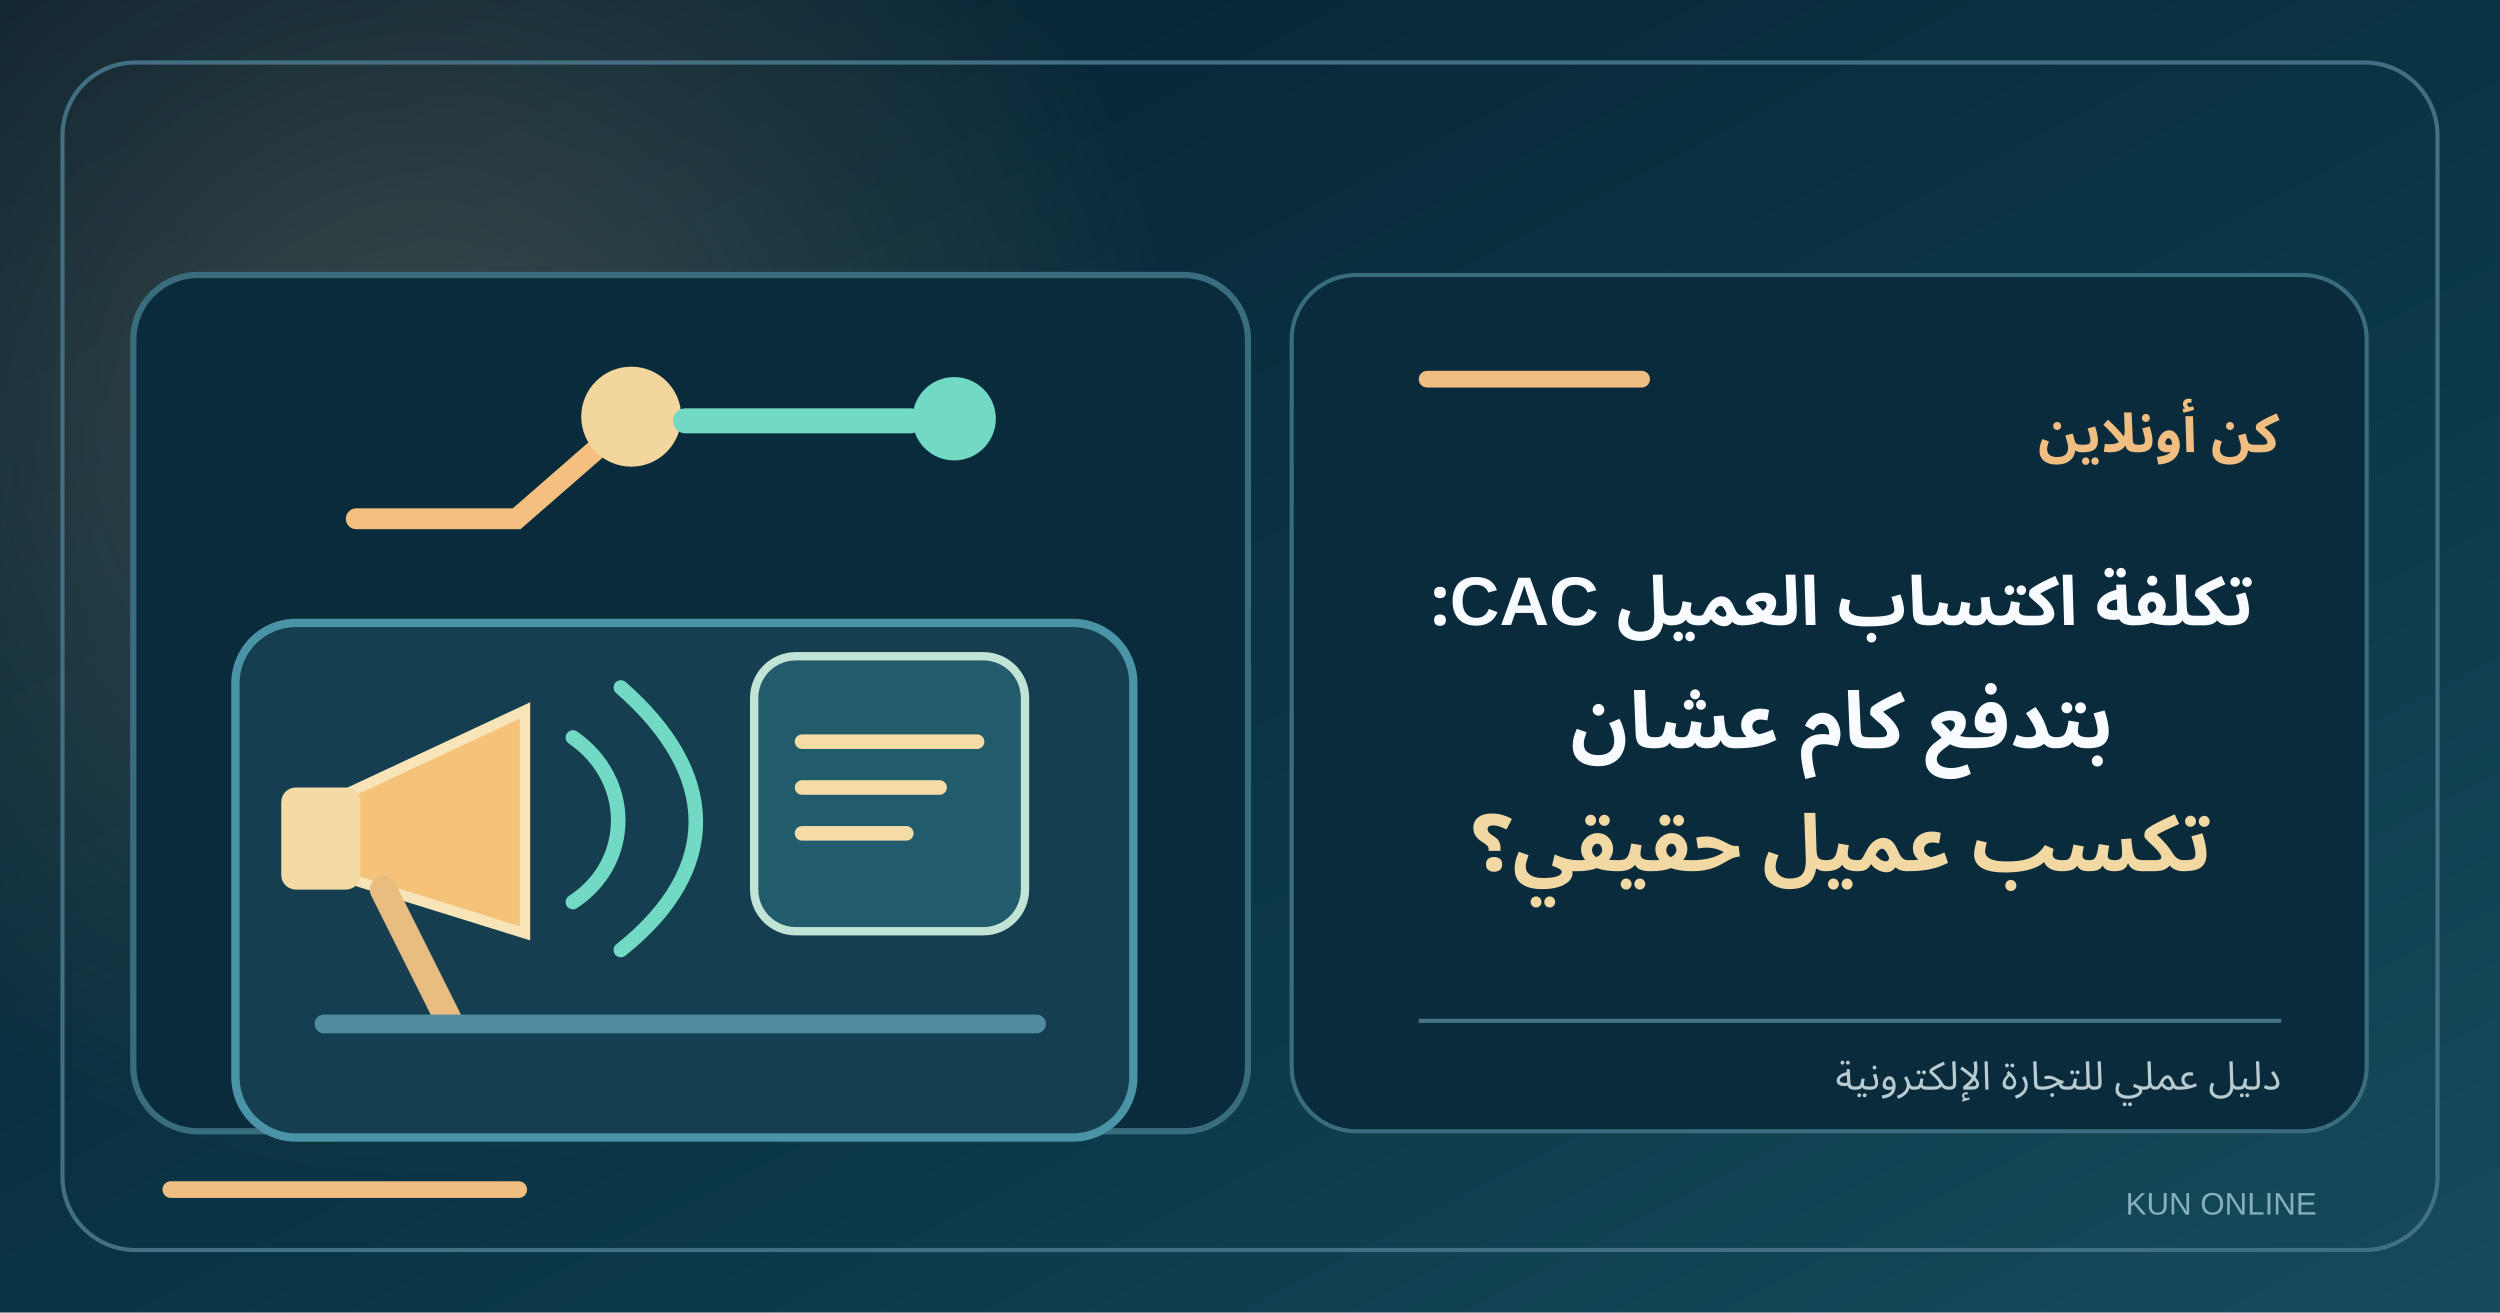
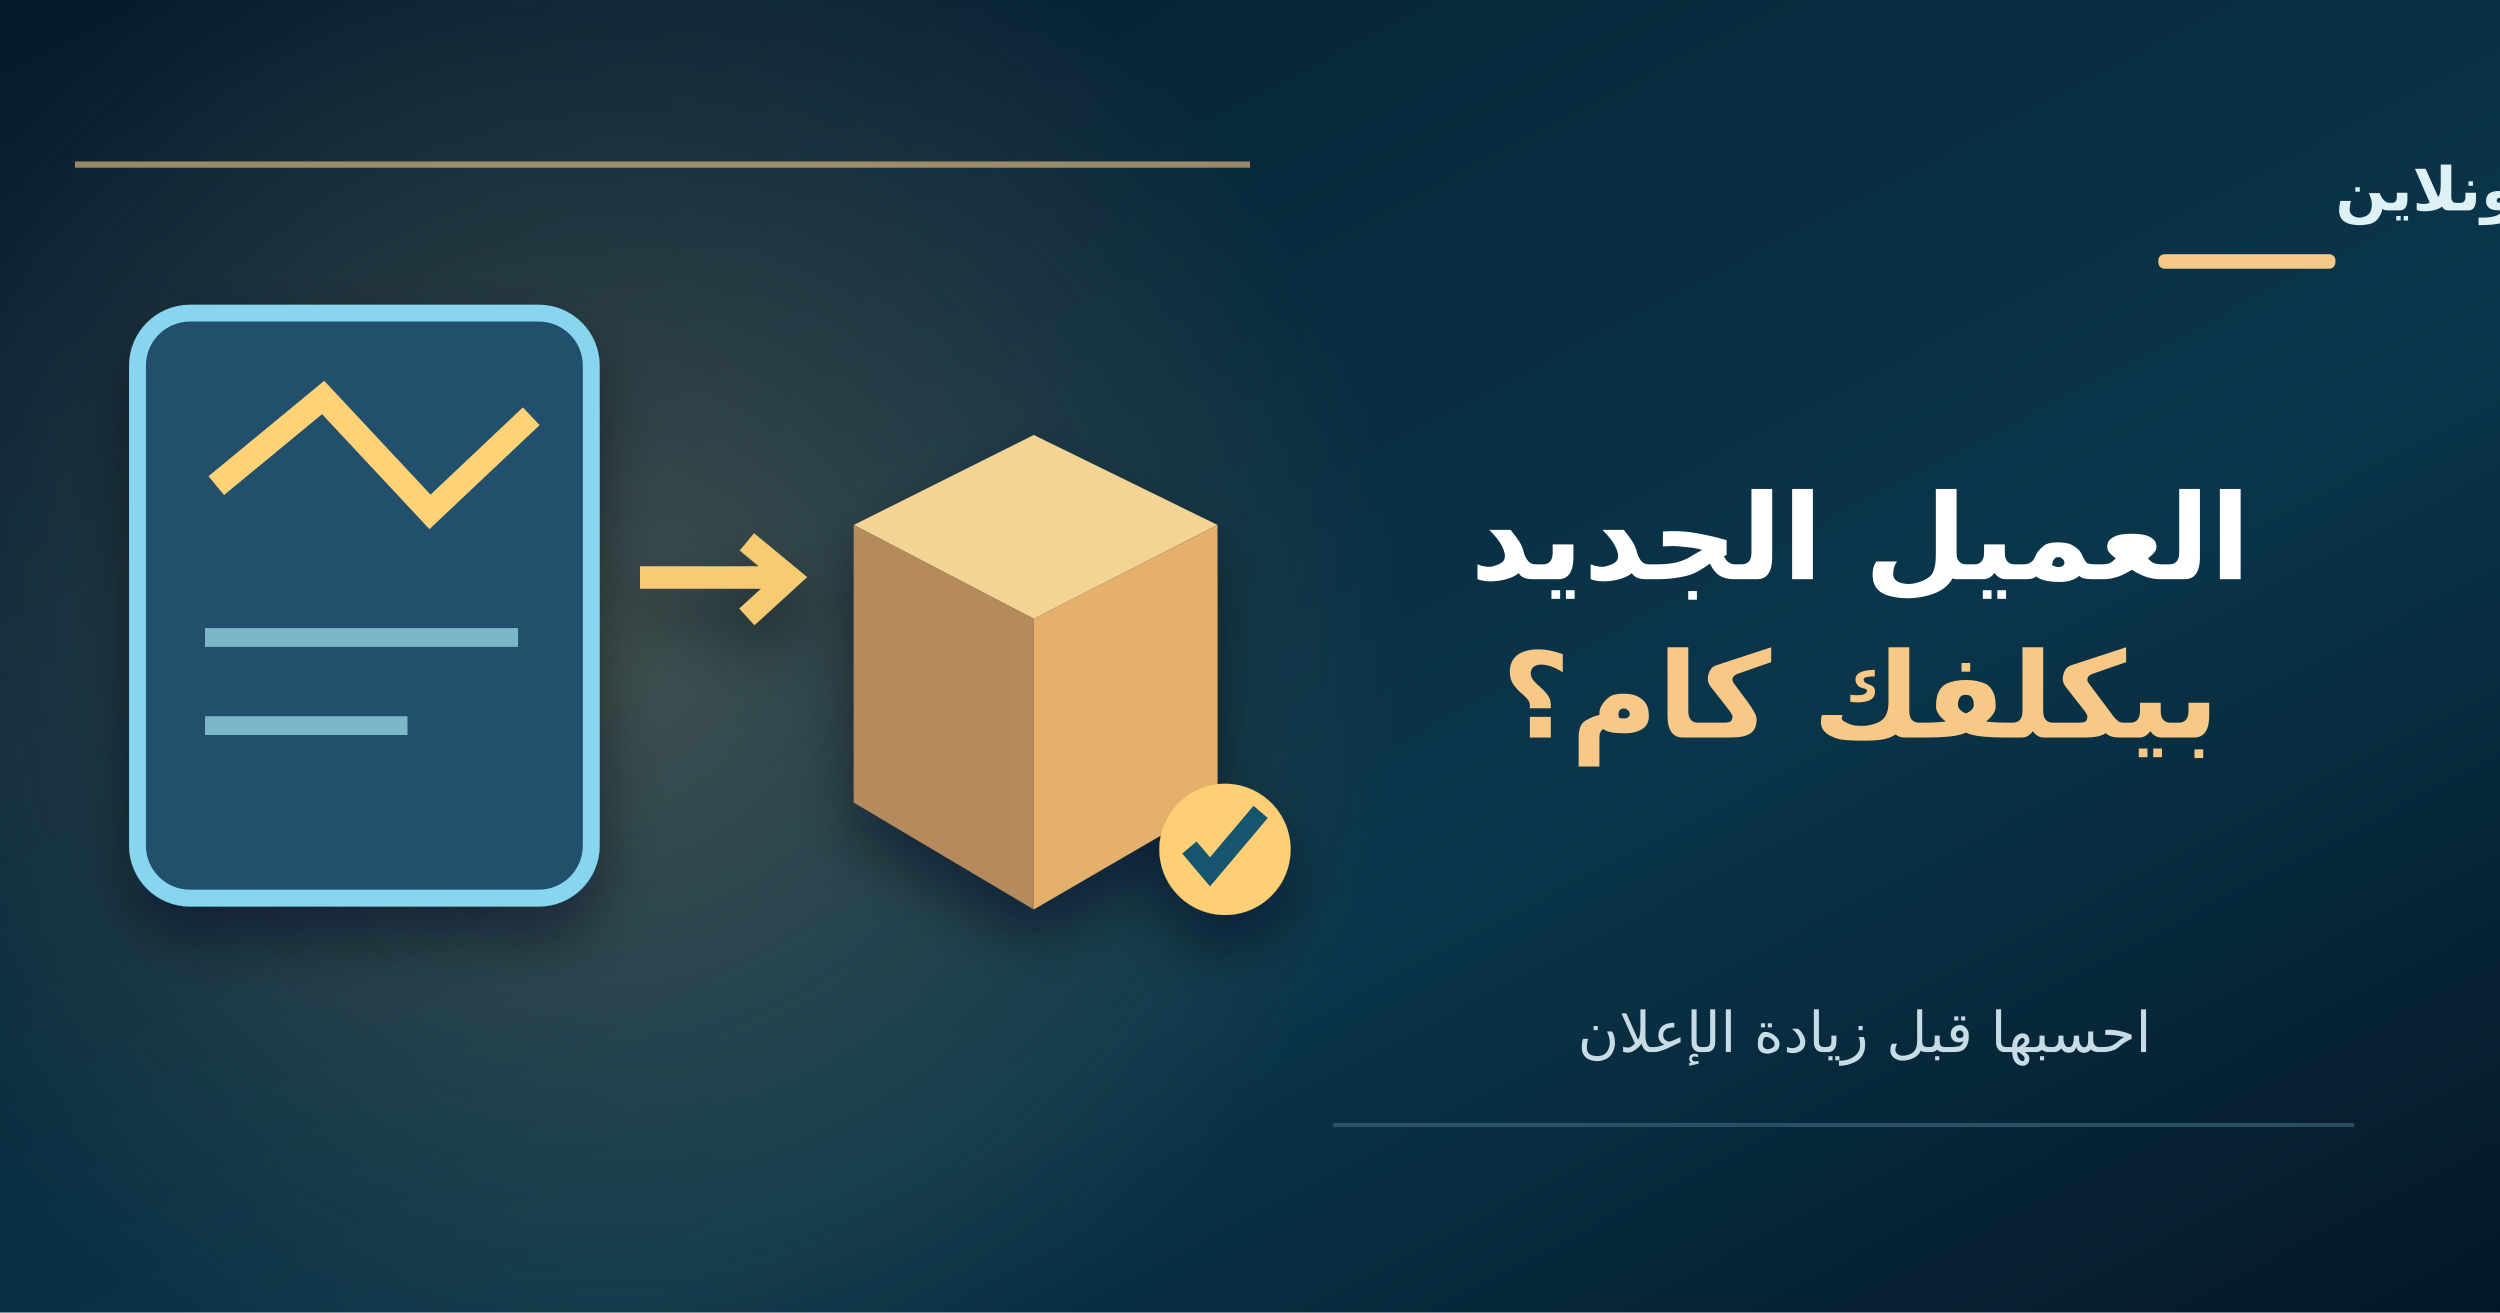
<svg xmlns="http://www.w3.org/2000/svg" width="1200" height="630" viewBox="0 0 1200 630" role="img" aria-labelledby="title desc">
  <defs>
-     <linearGradient id="back" x1="0" y1="0" x2="1" y2="1">
-       <stop stop-color="#071e2e" />
-       <stop offset=".54" stop-color="#0a3546" />
-       <stop offset="1" stop-color="#164b5b" />
+     <linearGradient id="bg" x1="0" y1="0" x2="1" y2="1">
+       <stop stop-color="#061b2d" />
+       <stop offset=".62" stop-color="#0a364b" />
+       <stop offset="1" stop-color="#041728" />
    </linearGradient>
-     <radialGradient id="shine">
-       <stop stop-color="#ffcf8f" stop-opacity=".2" />
-       <stop offset="1" stop-color="#ffcf8f" stop-opacity="0" />
+     <radialGradient id="glow">
+       <stop stop-color="#f8c986" stop-opacity=".23" />
+       <stop offset="1" stop-color="#f8c986" stop-opacity="0" />
    </radialGradient>
+     <linearGradient id="glass" x1="0" y1="0" x2="1" y2="1">
+       <stop stop-color="#2b6675" />
+       <stop offset="1" stop-color="#15384b" />
+     </linearGradient>
+     <filter id="drop" x="-30%" y="-30%" width="170%" height="170%">
+       <feDropShadow dx="0" dy="17" stdDeviation="16" flood-color="#010e19" flood-opacity=".45" />
+     </filter>
  </defs>
-   <rect width="1200" height="630" fill="url(#back)" />
-   <circle cx="200" cy="200" r="370" fill="url(#shine)" />
-   <rect x="30" y="30" width="1140" height="570" rx="35" fill="none" stroke="#426f81" stroke-width="2" />
-   <rect x="64" y="132" width="535" height="411" rx="31" fill="#092b3b" stroke="#396c7d" stroke-width="3" />
-   <g id="topic-illustration" transform="translate(87 160)">
-     <rect x="26" y="139" width="431" height="247" rx="29" fill="#153f50" stroke="#4b94a7" stroke-width="4" />
-     <path d="M75 223L165 181L165 288L75 260Z" fill="#f5c27a" stroke="#f8e4b9" stroke-width="5" />
-     <rect x="48" y="218" width="38" height="49" rx="7" fill="#f4dba6" />
-     <path d="M97 267L128 329" stroke="#e9bd80" stroke-width="13" stroke-linecap="round" />
-     <path d="M188 194C217 214 217 254 188 273M211 170C258 211 260 257 211 296" fill="none" stroke="#72d9c5" stroke-width="7" stroke-linecap="round" />
-     <rect x="275" y="155" width="130" height="132" rx="20" fill="#225c6c" stroke="#c1e4d7" stroke-width="4" />
-     <path d="M298 196H382M298 218H364M298 240H348" stroke="#f5dca7" stroke-width="7" stroke-linecap="round" />
-     <path d="M84 89H161L200 55" fill="none" stroke="#f4c080" stroke-width="10" stroke-linecap="round" />
-     <circle cx="216" cy="40" r="24" fill="#f2d69d" />
-     <path d="M242 42H350" stroke="#72d9c5" stroke-width="12" stroke-linecap="round" />
-     <circle cx="371" cy="41" r="20" fill="#72d9c5" />
-     <rect x="64" y="327" width="351" height="9" rx="4.5" fill="#508ba0" />
+   <rect width="1200" height="630" fill="url(#bg)" />
+   <circle cx="290" cy="310" r="381" fill="url(#glow)" />
+   <path d="M36 79H600" stroke="#f8c986" stroke-width="3" opacity=".6" />
+   <g id="topic-art" filter="url(#drop)" transform="translate(-15 0) scale(.90)">
+     <g>
+       <rect x="90" y="167" width="242" height="312" rx="28" fill="#204f6c" stroke="#87d5ee" stroke-width="9" />
+       <path d="M132 259L189 212L246 273L300 222" stroke="#ffd276" stroke-width="13" fill="none" />
+       <path d="M126 340H293M126 387H234" stroke="#7cb7c9" stroke-width="10" />
+       <path d="M358 308H435M415 289L438 308L415 329" fill="none" stroke="#f7cb72" stroke-width="12" />
+       <path d="M472 280L568 232L666 280L568 330Z" fill="#f3d495" />
+       <path d="M472 280L568 330V485L472 428Z" fill="#b58a5d" />
+       <path d="M568 330L666 280V428L568 485Z" fill="#e5b06c" />
+       <circle cx="670" cy="453" r="35" fill="#ffcf75" />
+       <path d="M651 452L662 465L689 433" stroke="#13546e" stroke-width="10" fill="none" />
+     </g>
  </g>
-   <rect x="620" y="132" width="516" height="411" rx="31" fill="#0a2b3b" stroke="#396c7d" stroke-width="2" />
-   <rect x="681" y="178" width="111" height="8" rx="4" fill="#f0be80" />
-   <text x="1094" y="217" direction="rtl" text-anchor="start" font-family="Cairo,Tajawal,Noto Sans Arabic,Arial,sans-serif" font-size="26" font-weight="700" fill="#f0be80">كن أونلاين</text>
-   <g id="article-title">
-     <text x="884" y="300" text-anchor="middle" direction="rtl" unicode-bidi="plaintext" font-family="Cairo,Tajawal,Noto Sans Arabic,Segoe UI,Arial,sans-serif" font-size="33" font-weight="700" fill="#f8fbff">تكلفة اكتساب العميل CAC:</text>
-     <text x="884" y="359" text-anchor="middle" direction="rtl" unicode-bidi="plaintext" font-family="Cairo,Tajawal,Noto Sans Arabic,Segoe UI,Arial,sans-serif" font-size="38" font-weight="700" fill="#f8fbff">بتدفع كام عشان</text>
-     <text x="884" y="418" text-anchor="middle" direction="rtl" unicode-bidi="plaintext" font-family="Cairo,Tajawal,Noto Sans Arabic,Segoe UI,Arial,sans-serif" font-size="38" font-weight="700" fill="#f2d9a4">تكسب عميل حقيقي؟</text>
+   <text x="1121" y="101" direction="rtl" text-anchor="end" font-family="Cairo,Tajawal,Segoe UI,Arial,sans-serif" font-size="29" font-weight="700" fill="#def2f5">كن أونلاين</text>
+   <rect x="1036" y="122" width="85" height="7" rx="3" fill="#f8c986" />
+   <g id="hook">
+     <text x="893" y="278" direction="rtl" unicode-bidi="plaintext" text-anchor="middle" font-family="Cairo,Tajawal,Segoe UI,Arial,sans-serif" font-size="57" font-weight="900" fill="#ffffff">العميل الجديد</text>
+     <text x="893" y="354" direction="rtl" unicode-bidi="plaintext" text-anchor="middle" font-family="Cairo,Tajawal,Segoe UI,Arial,sans-serif" font-size="57" font-weight="900" fill="#f8c986">بيكلفك كام؟</text>
  </g>
-   <path d="M681 490H1095" stroke="#477586" stroke-width="2" />
-   <text x="1095" y="523" direction="rtl" text-anchor="start" font-family="Cairo,Tajawal,Noto Sans Arabic,Arial,sans-serif" font-size="19" fill="#b7cbd0">دليل عملي للتجارة الإلكترونية</text>
-   <rect x="78" y="567" width="175" height="8" rx="4" fill="#f0be80" />
-   <text x="1112" y="583" direction="rtl" text-anchor="start" font-family="Arial,sans-serif" font-size="15" fill="#86afbd">KUN ONLINE</text>
+   <text x="895" y="505" direction="rtl" text-anchor="middle" font-family="Cairo,Tajawal,Segoe UI,Arial,sans-serif" font-size="27" fill="#c8dce5">احسبها قبل زيادة الإعلان</text>
+   <path d="M640 540H1130" stroke="#3f6d7f" stroke-width="2" opacity=".6" />
</svg>
